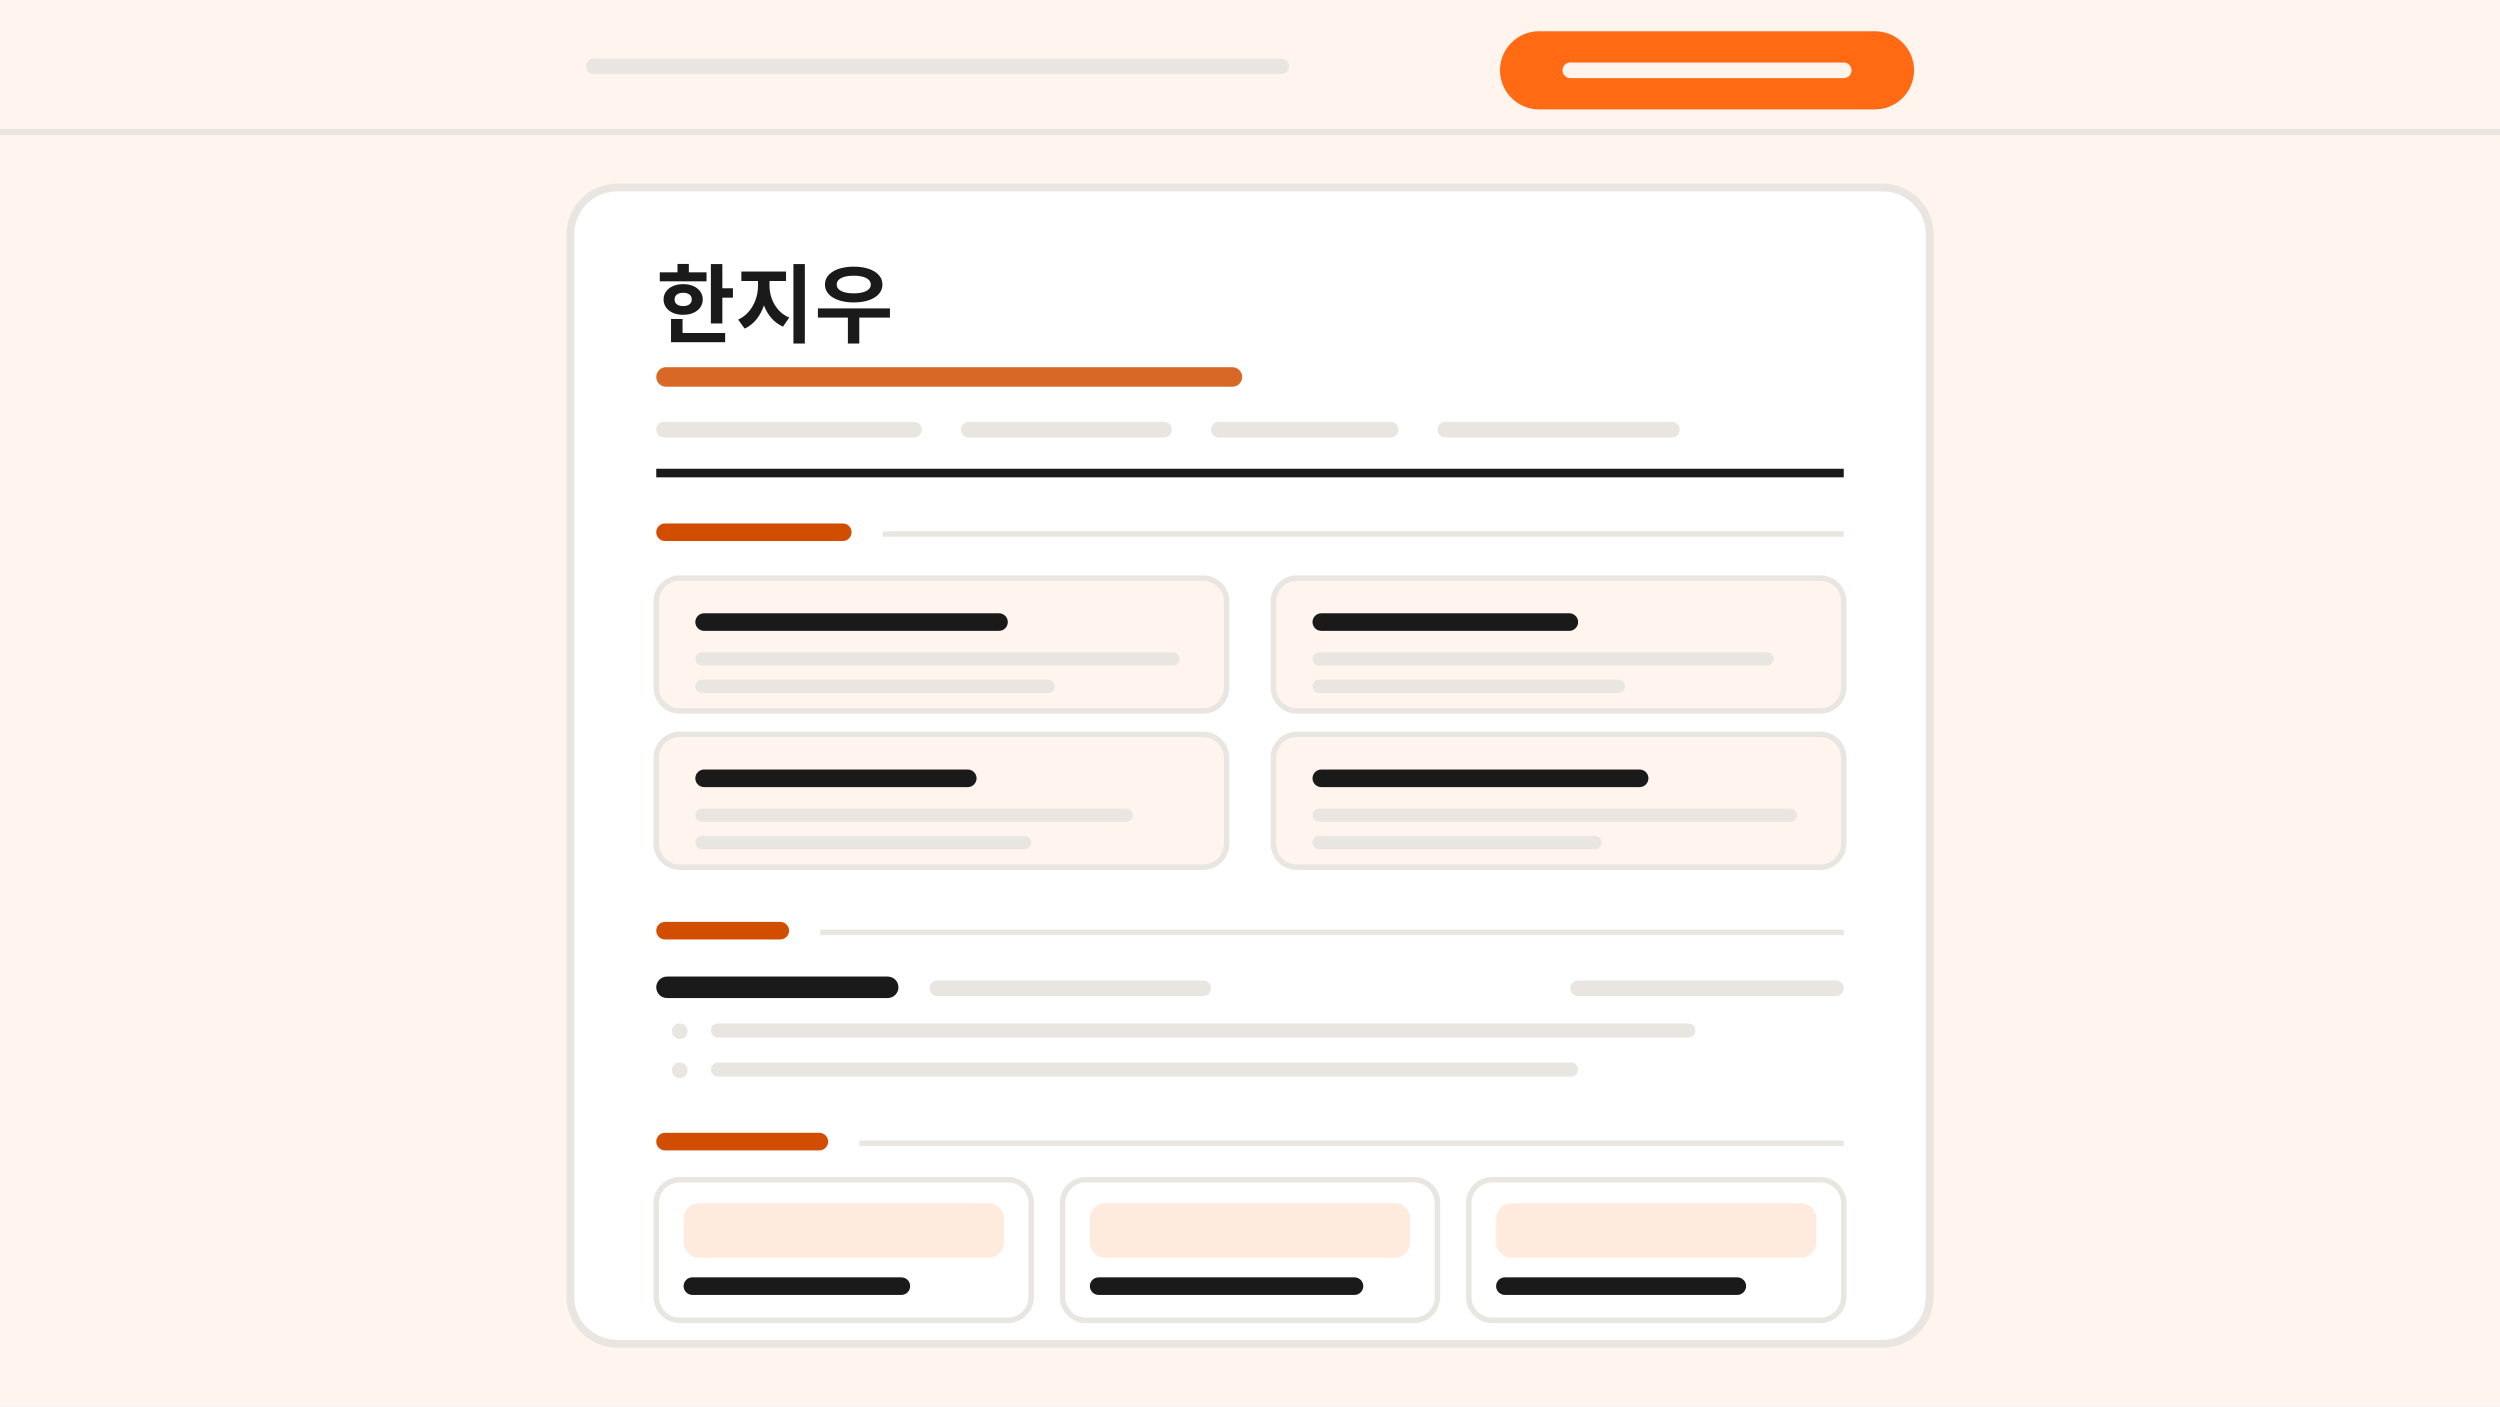
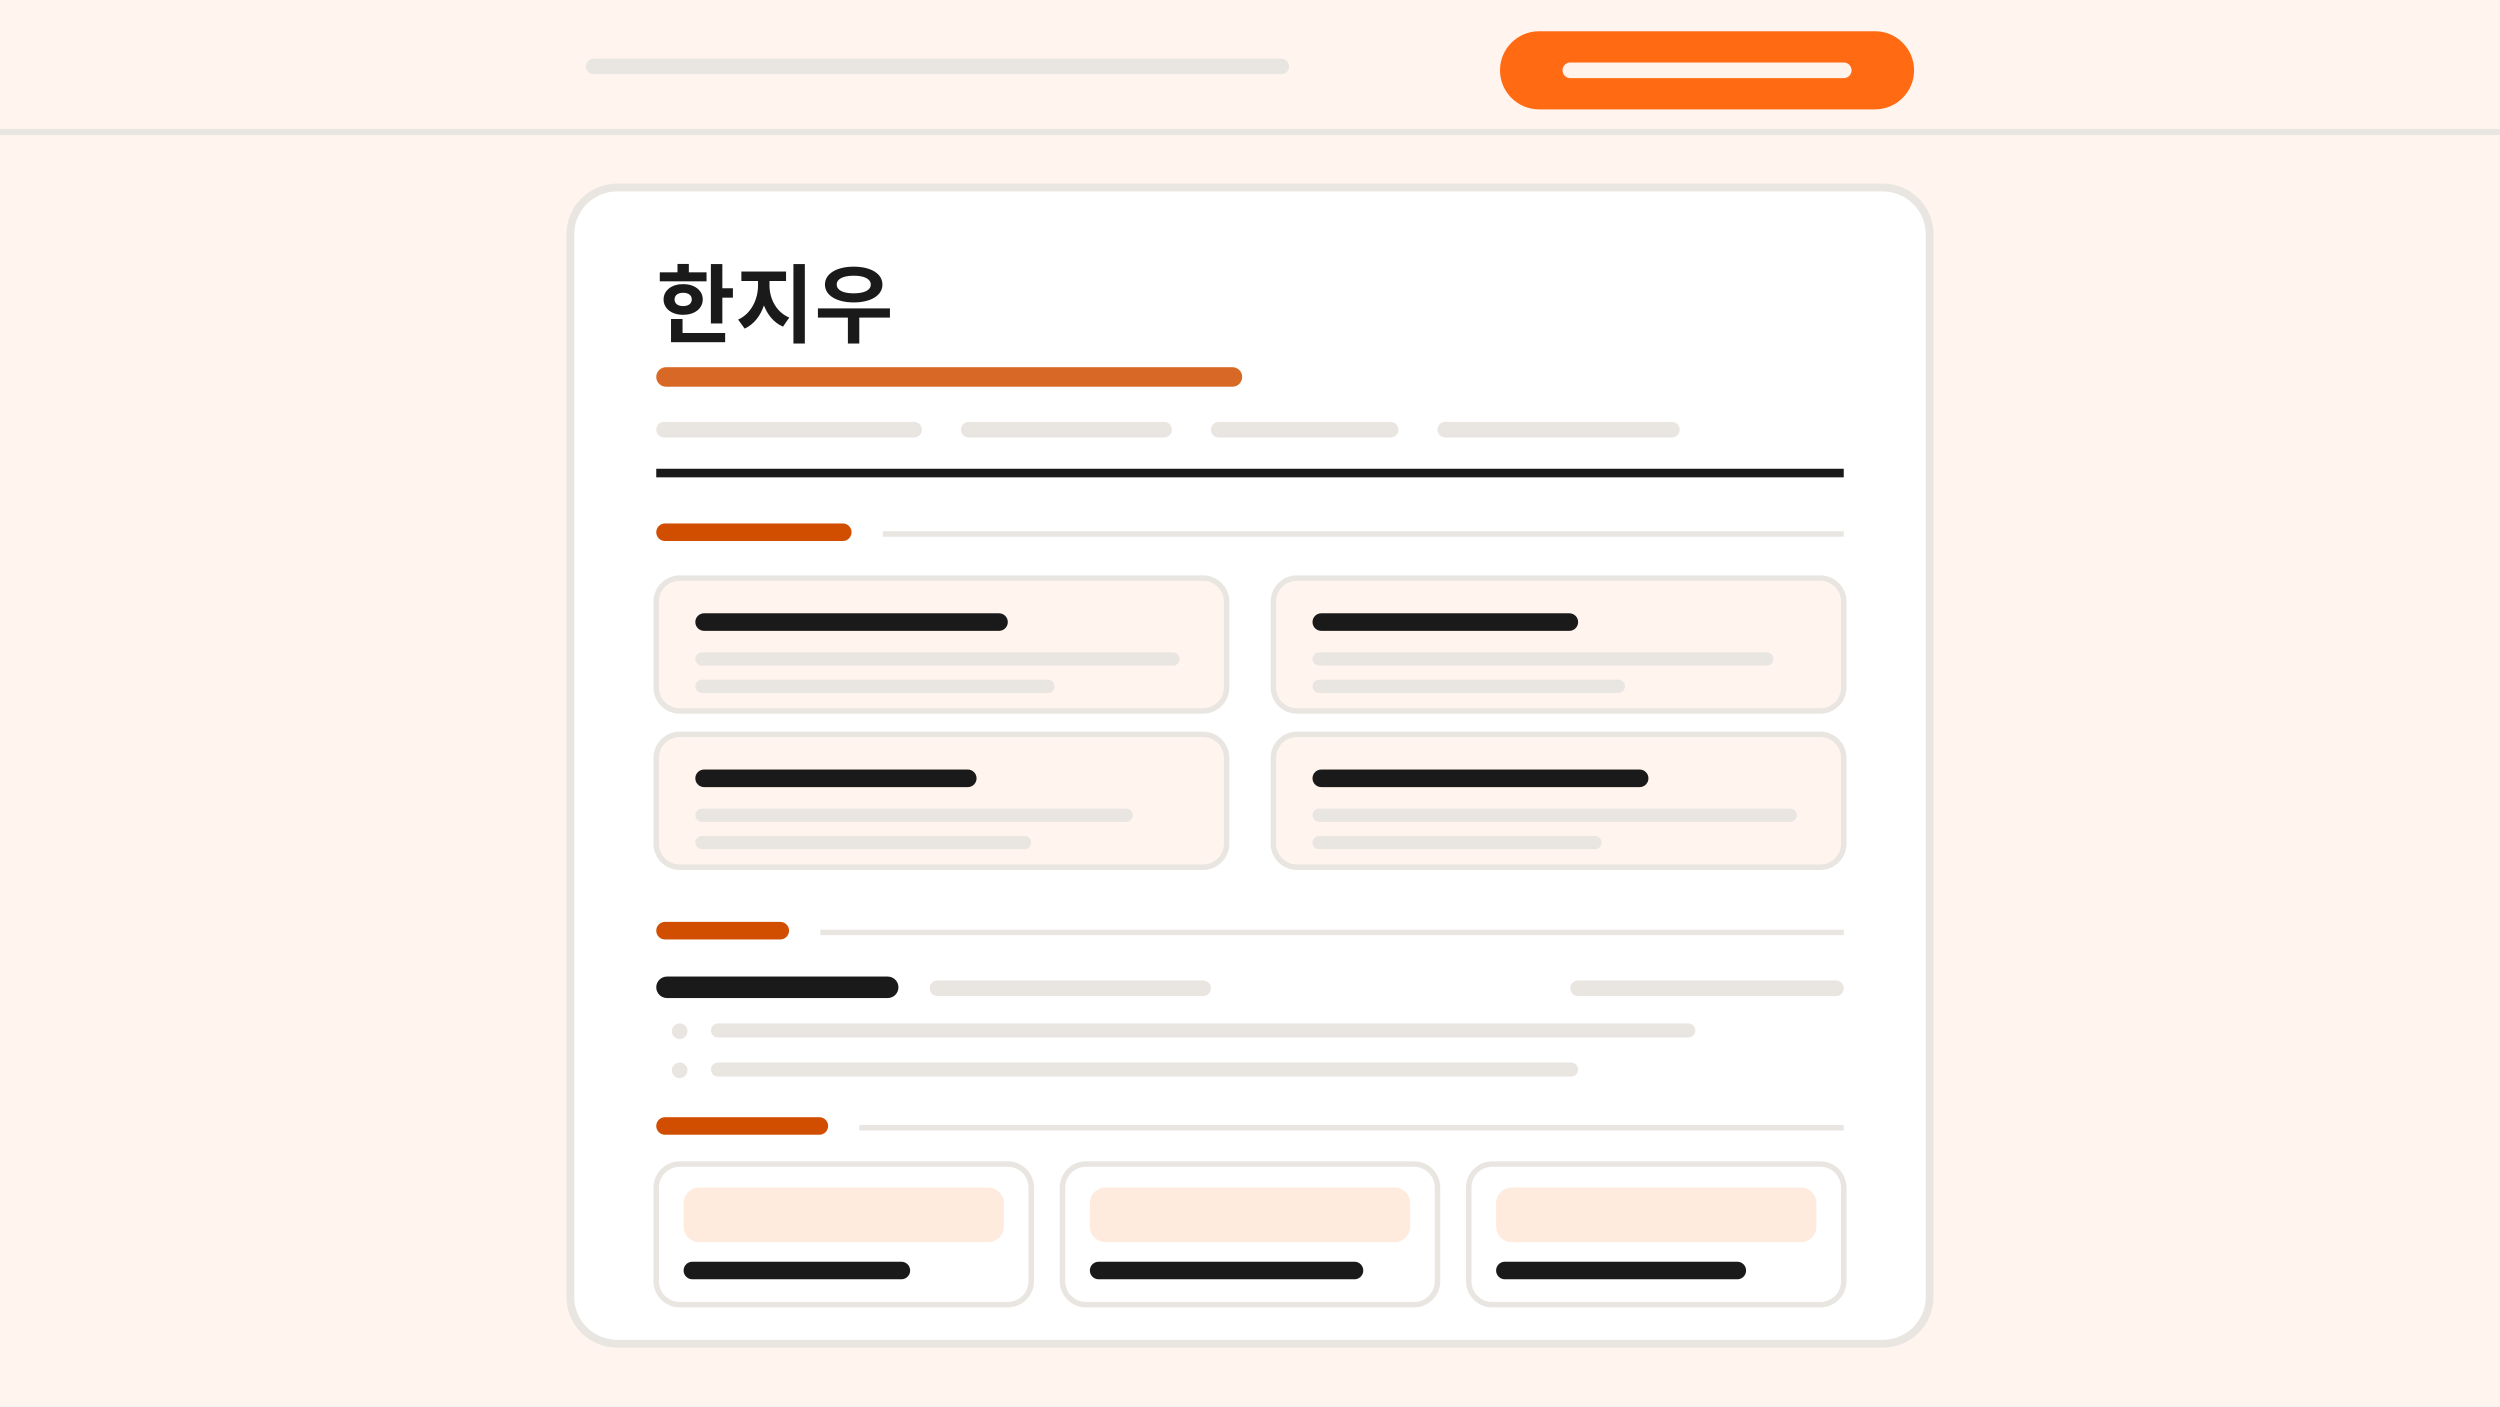
<svg xmlns="http://www.w3.org/2000/svg" viewBox="0 0 640 360" role="img" aria-label="이력서 틀 미리보기 — 인쇄 단추, 이름과 연락처, 핵심 역량 네 칸, 경력, 작업물 카드 세 개">
  <rect width="640" height="360" fill="#FFF5EE" />
  <rect x="0" y="0" width="640" height="34" fill="#FFF5EE" />
  <rect x="0" y="33" width="640" height="1.6" fill="#E9E5E1" />
  <rect x="150" y="15" width="180" height="4" rx="2" fill="#E9E5E1" />
  <rect x="384" y="8" width="106" height="20" rx="10" fill="#FF6A13" />
  <rect x="400" y="16" width="74" height="4" rx="2" fill="#FFFFFF" opacity="0.92" />
  <rect x="146" y="48" width="348" height="296" rx="12" fill="#FFFFFF" stroke="#E9E5E1" stroke-width="2" />
  <text x="168" y="86" font-family="sans-serif" font-size="22" font-weight="700" fill="#1A1A1A">한지우</text>
  <rect x="168" y="94" width="150" height="5" rx="2.5" fill="#D14E00" opacity="0.85" />
  <g fill="#E9E5E1">
    <rect x="168" y="108" width="68" height="4" rx="2" />
    <rect x="246" y="108" width="54" height="4" rx="2" />
    <rect x="310" y="108" width="48" height="4" rx="2" />
    <rect x="368" y="108" width="62" height="4" rx="2" />
  </g>
  <rect x="168" y="120" width="304" height="2.2" fill="#1A1A1A" />
  <rect x="168" y="134" width="50" height="4.5" rx="2.25" fill="#D14E00" />
  <rect x="226" y="136" width="246" height="1.4" fill="#E9E5E1" />
  <g fill="#FFF5EE" stroke="#E9E5E1" stroke-width="1.4">
    <rect x="168" y="148" width="146" height="34" rx="6" />
    <rect x="326" y="148" width="146" height="34" rx="6" />
    <rect x="168" y="188" width="146" height="34" rx="6" />
    <rect x="326" y="188" width="146" height="34" rx="6" />
  </g>
  <g fill="#1A1A1A">
    <rect x="178" y="157" width="80" height="4.5" rx="2.25" />
    <rect x="336" y="157" width="68" height="4.5" rx="2.25" />
    <rect x="178" y="197" width="72" height="4.5" rx="2.25" />
    <rect x="336" y="197" width="86" height="4.5" rx="2.25" />
  </g>
  <g fill="#E9E5E1">
    <rect x="178" y="167" width="124" height="3.4" rx="1.7" />
    <rect x="178" y="174" width="92" height="3.4" rx="1.7" />
    <rect x="336" y="167" width="118" height="3.4" rx="1.7" />
    <rect x="336" y="174" width="80" height="3.4" rx="1.7" />
    <rect x="178" y="207" width="112" height="3.4" rx="1.7" />
    <rect x="178" y="214" width="86" height="3.4" rx="1.7" />
    <rect x="336" y="207" width="124" height="3.4" rx="1.7" />
    <rect x="336" y="214" width="74" height="3.4" rx="1.7" />
  </g>
  <rect x="168" y="236" width="34" height="4.5" rx="2.25" fill="#D14E00" />
  <rect x="210" y="238" width="262" height="1.4" fill="#E9E5E1" />
  <rect x="168" y="250" width="62" height="5.5" rx="2.75" fill="#1A1A1A" />
  <rect x="238" y="251" width="72" height="4" rx="2" fill="#E9E5E1" />
  <rect x="402" y="251" width="70" height="4" rx="2" fill="#E9E5E1" />
  <g fill="#E9E5E1">
    <circle cx="174" cy="264" r="2" />
    <rect x="182" y="262" width="252" height="3.6" rx="1.8" />
    <circle cx="174" cy="274" r="2" />
    <rect x="182" y="272" width="222" height="3.6" rx="1.8" />
  </g>
-   <rect x="168" y="290" width="44" height="4.5" rx="2.25" fill="#D14E00" />
-   <rect x="220" y="292" width="252" height="1.4" fill="#E9E5E1" />
+   <rect x="168" y="286" width="44" height="4.5" rx="2.25" fill="#D14E00" />
+   <rect x="220" y="288" width="252" height="1.4" fill="#E9E5E1" />
  <g>
-     <rect x="168" y="302" width="96" height="36" rx="6" fill="#FFFFFF" stroke="#E9E5E1" stroke-width="1.4" />
-     <rect x="175" y="308" width="82" height="14" rx="4" fill="#FFEBDD" />
-     <rect x="175" y="327" width="58" height="4.5" rx="2.25" fill="#1A1A1A" />
-     <rect x="272" y="302" width="96" height="36" rx="6" fill="#FFFFFF" stroke="#E9E5E1" stroke-width="1.4" />
-     <rect x="279" y="308" width="82" height="14" rx="4" fill="#FFEBDD" />
-     <rect x="279" y="327" width="70" height="4.5" rx="2.25" fill="#1A1A1A" />
-     <rect x="376" y="302" width="96" height="36" rx="6" fill="#FFFFFF" stroke="#E9E5E1" stroke-width="1.4" />
-     <rect x="383" y="308" width="82" height="14" rx="4" fill="#FFEBDD" />
-     <rect x="383" y="327" width="64" height="4.5" rx="2.25" fill="#1A1A1A" />
+     <rect x="168" y="298" width="96" height="36" rx="6" fill="#FFFFFF" stroke="#E9E5E1" stroke-width="1.4" />
+     <rect x="175" y="304" width="82" height="14" rx="4" fill="#FFEBDD" />
+     <rect x="175" y="323" width="58" height="4.5" rx="2.25" fill="#1A1A1A" />
+     <rect x="272" y="298" width="96" height="36" rx="6" fill="#FFFFFF" stroke="#E9E5E1" stroke-width="1.4" />
+     <rect x="279" y="304" width="82" height="14" rx="4" fill="#FFEBDD" />
+     <rect x="279" y="323" width="70" height="4.5" rx="2.25" fill="#1A1A1A" />
+     <rect x="376" y="298" width="96" height="36" rx="6" fill="#FFFFFF" stroke="#E9E5E1" stroke-width="1.4" />
+     <rect x="383" y="304" width="82" height="14" rx="4" fill="#FFEBDD" />
+     <rect x="383" y="323" width="64" height="4.5" rx="2.25" fill="#1A1A1A" />
  </g>
</svg>
